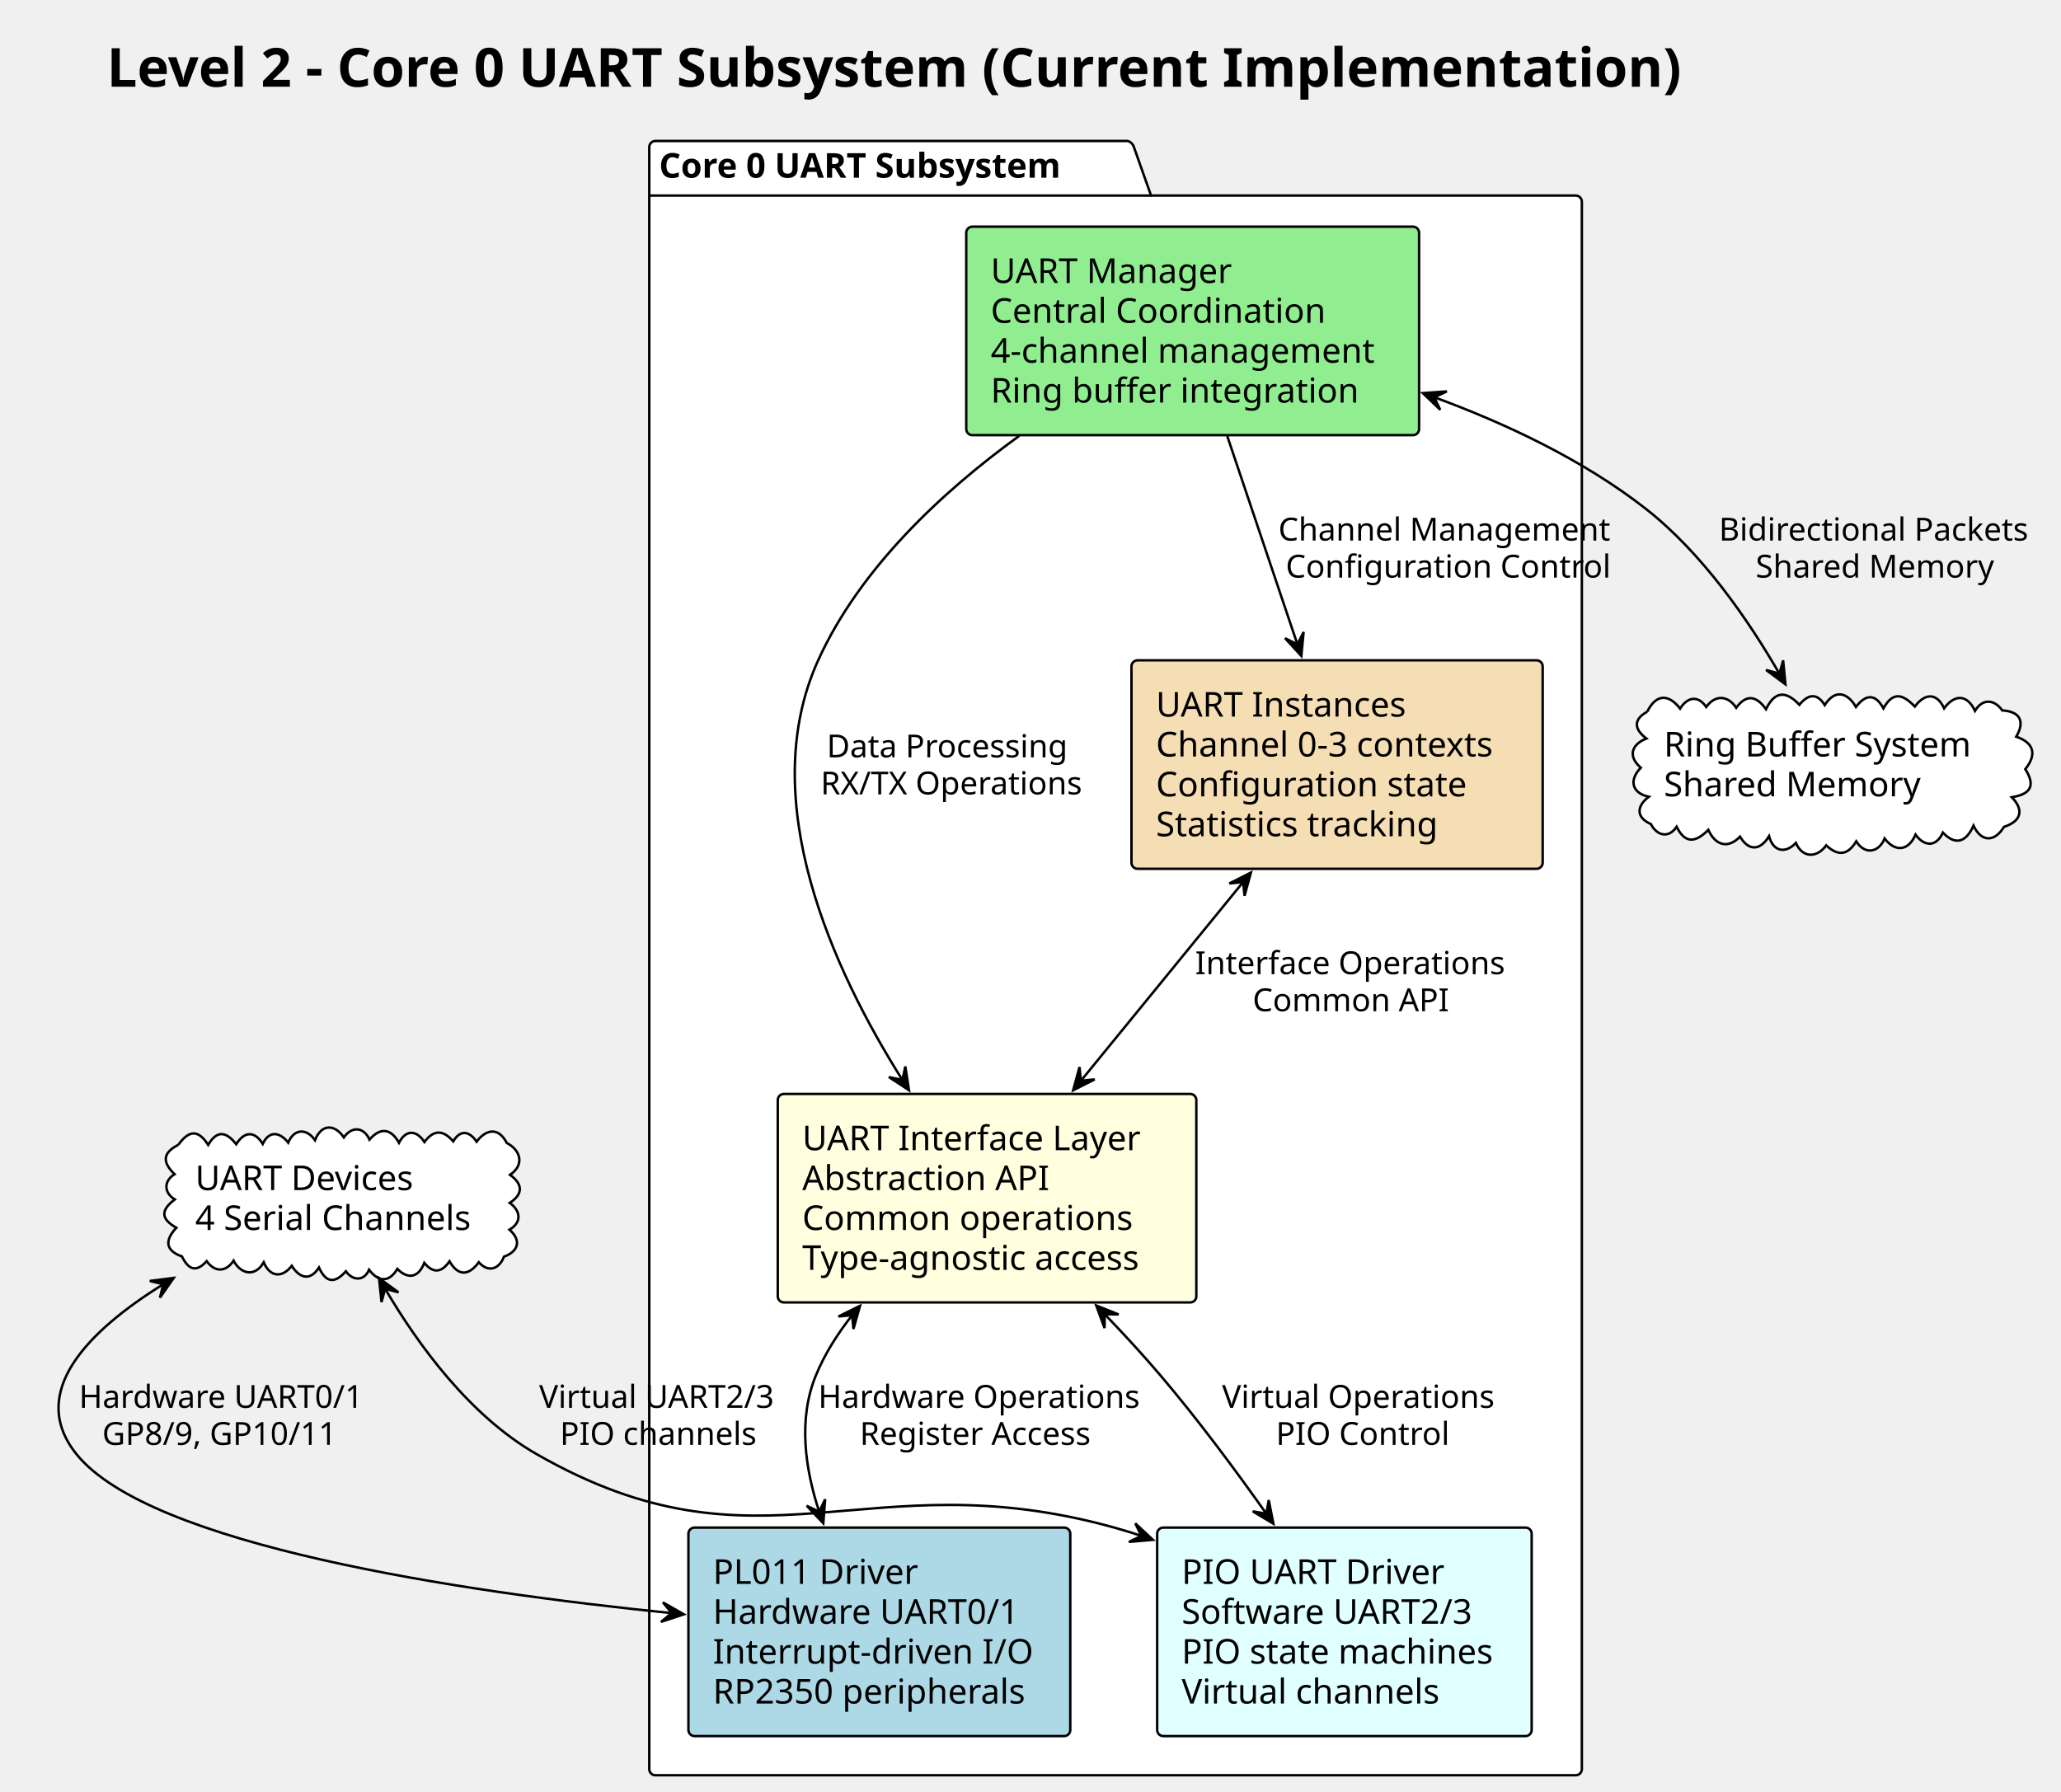
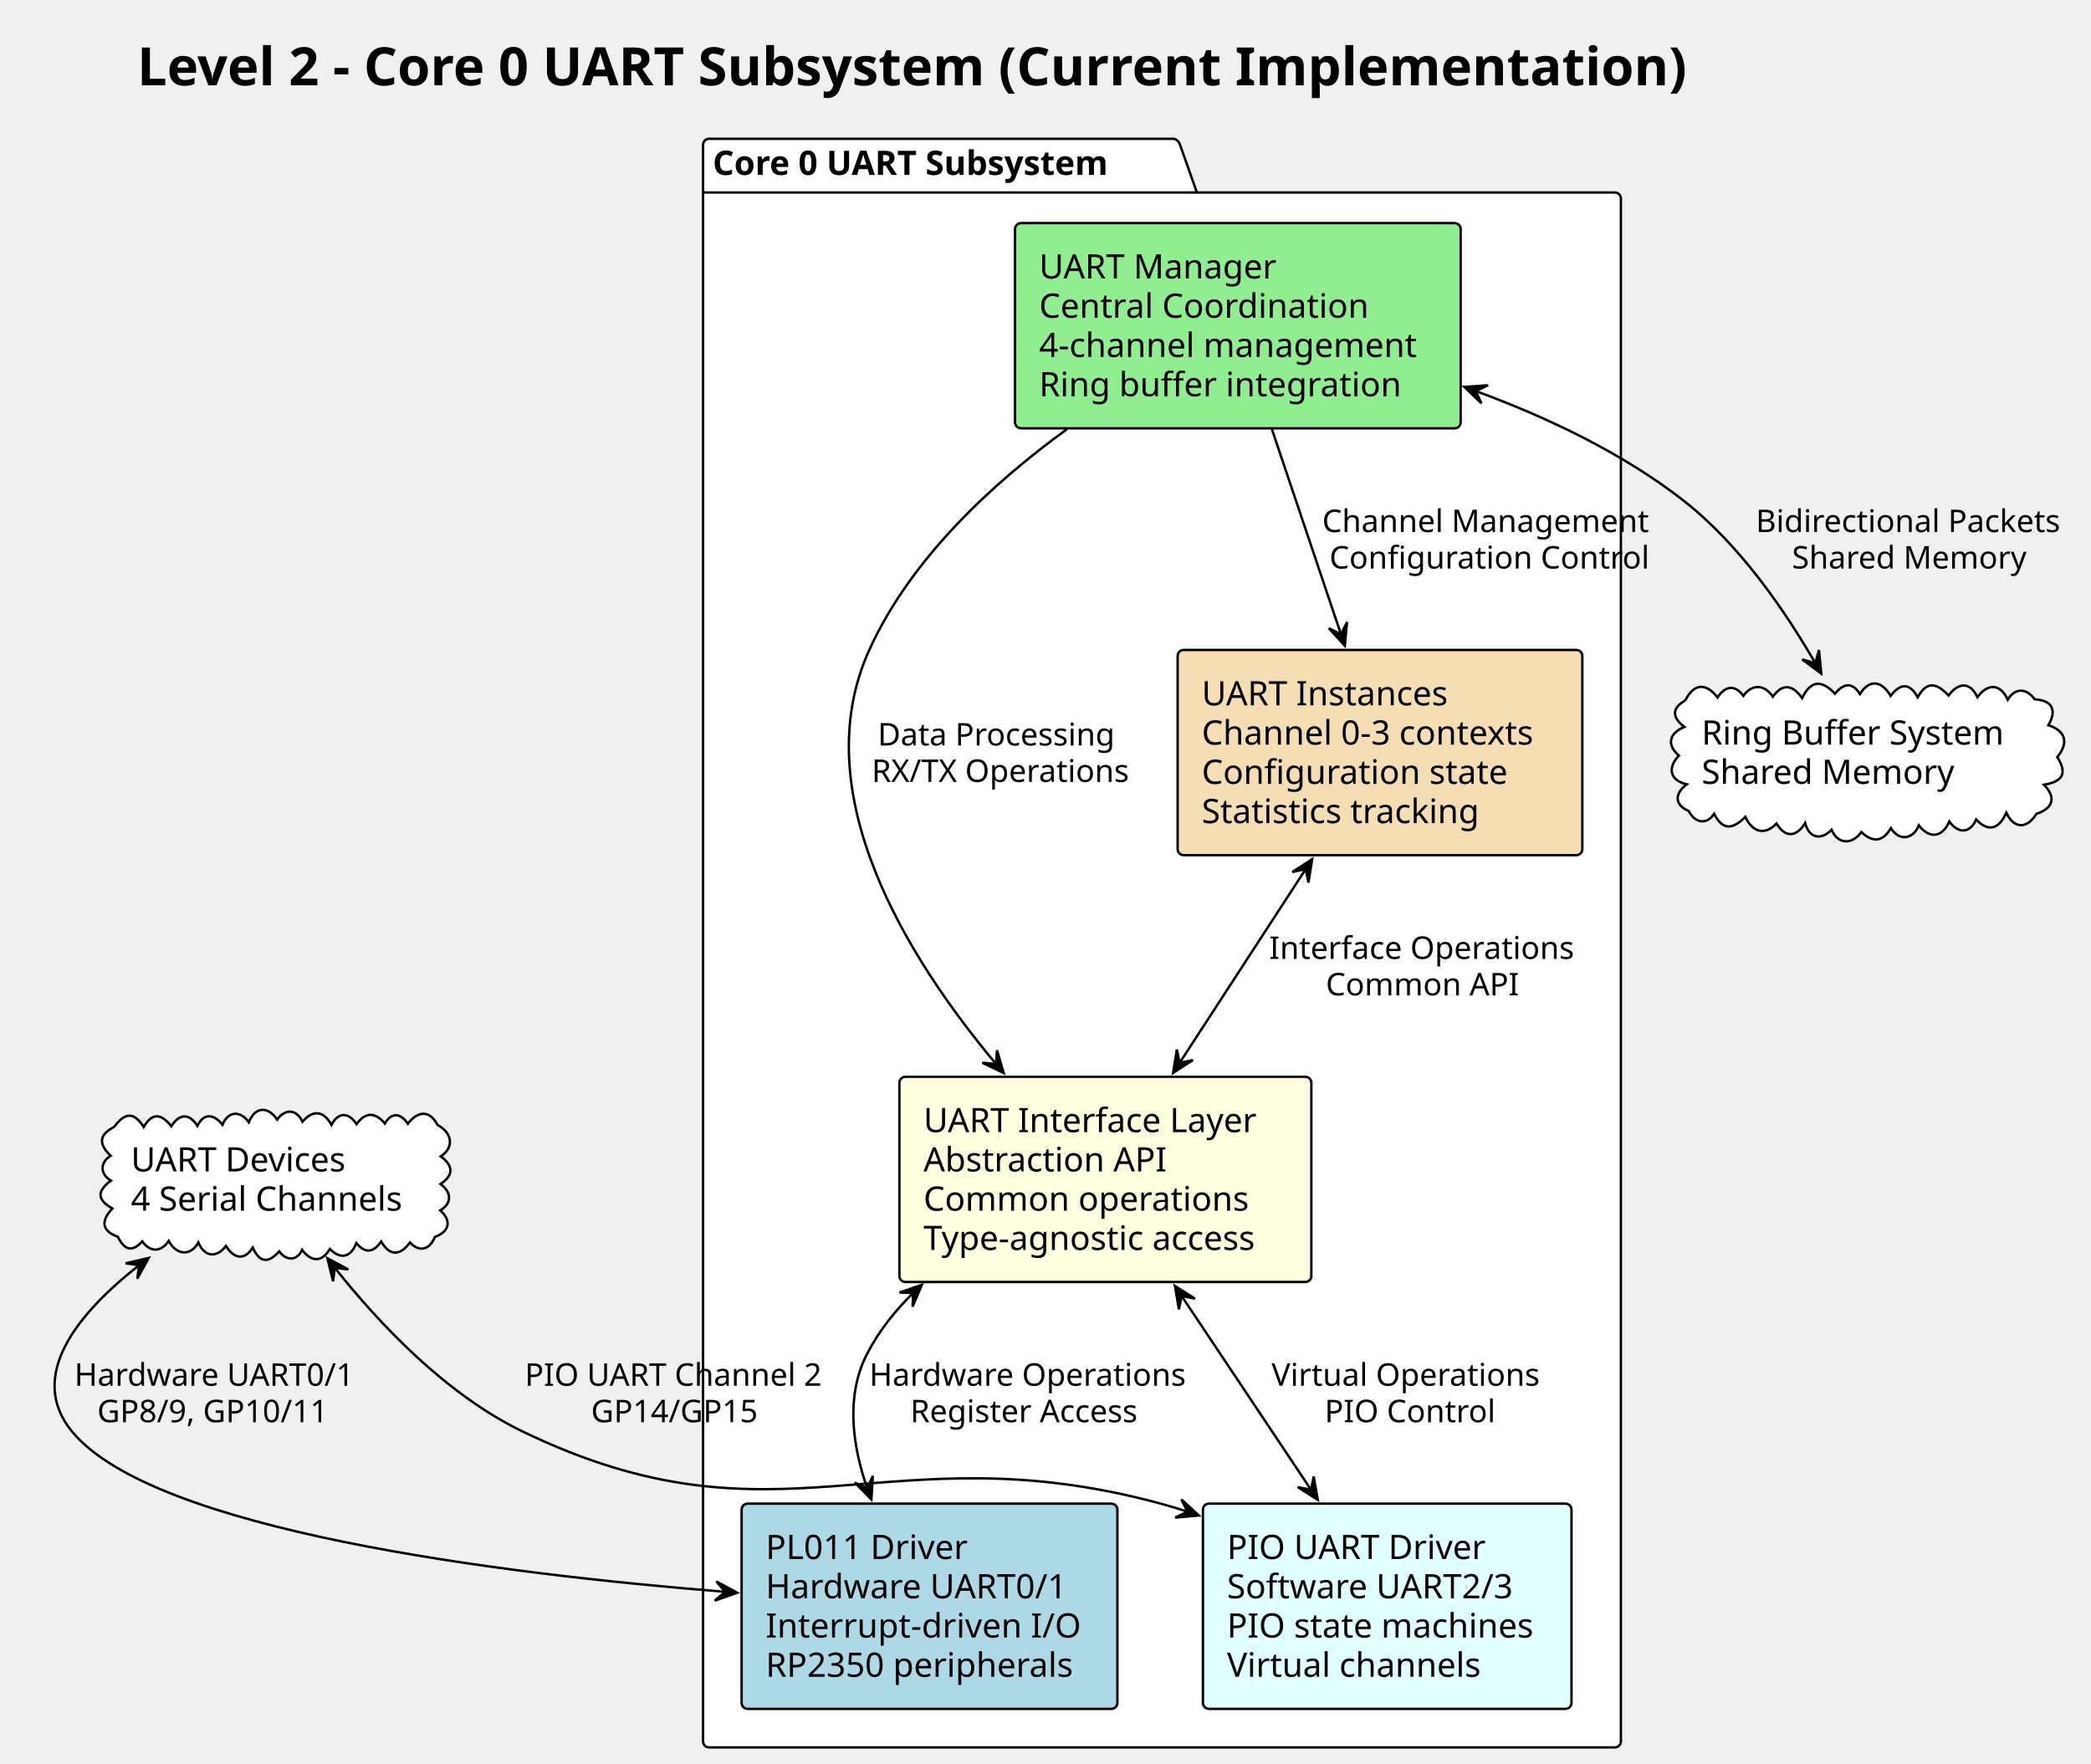
- <svg xmlns="http://www.w3.org/2000/svg" contentStyleType="text/css" height="732px" preserveAspectRatio="none" style="width:842px;height:732px;" version="1.1" viewBox="0 0 842 732" width="842px" zoomAndPan="magnify">
+ <svg xmlns="http://www.w3.org/2000/svg" contentStyleType="text/css" height="732px" preserveAspectRatio="none" style="width:868px;height:732px;" version="1.1" viewBox="0 0 868 732" width="868px" zoomAndPan="magnify">
  <defs />
  <g>
-     <text fill="#000000" font-family="Verdana" font-size="22" font-weight="bold" lengthAdjust="spacing" textLength="746" x="43.625" y="35.421">Level 2 - Core 0 UART Subsystem (Current Implementation)</text>
+     <text fill="#000000" font-family="Verdana" font-size="22" font-weight="bold" lengthAdjust="spacing" textLength="746" x="56.925" y="35.421">Level 2 - Core 0 UART Subsystem (Current Implementation)</text>
    <g id="cluster_Core 0 UART Subsystem">
-       <path d="M267.75,57.609 L460.75,57.609 A3.75,3.75 0 0 1 463.25,60.109 L470.25,79.906 L643.75,79.906 A2.5,2.5 0 0 1 646.25,82.406 L646.25,722.859 A2.5,2.5 0 0 1 643.75,725.359 L267.75,725.359 A2.5,2.5 0 0 1 265.25,722.859 L265.25,60.109 A2.5,2.5 0 0 1 267.75,57.609 " fill="#FFFFFF" style="stroke:#000000;stroke-width:1.0;" />
-       <line style="stroke:#000000;stroke-width:1.0;" x1="265.25" x2="470.25" y1="79.906" y2="79.906" />
-       <text fill="#000000" font-family="Verdana" font-size="14" font-weight="bold" lengthAdjust="spacing" textLength="192" x="269.25" y="72.605">Core 0 UART Subsystem</text>
+       <path d="M294.35,57.609 L487.35,57.609 A3.75,3.75 0 0 1 489.85,60.109 L496.85,79.906 L670.35,79.906 A2.5,2.5 0 0 1 672.85,82.406 L672.85,722.859 A2.5,2.5 0 0 1 670.35,725.359 L294.35,725.359 A2.5,2.5 0 0 1 291.85,722.859 L291.85,60.109 A2.5,2.5 0 0 1 294.35,57.609 " fill="#FFFFFF" style="stroke:#000000;stroke-width:1.0;" />
+       <line style="stroke:#000000;stroke-width:1.0;" x1="291.85" x2="496.85" y1="79.906" y2="79.906" />
+       <text fill="#000000" font-family="Verdana" font-size="14" font-weight="bold" lengthAdjust="spacing" textLength="192" x="295.85" y="72.605">Core 0 UART Subsystem</text>
    </g>
    <g id="elem_UART_MGR">
-       <rect fill="#90EE90" height="85.188" rx="2.5" ry="2.5" style="stroke:#000000;stroke-width:1.0;" width="185" x="394.75" y="92.609" />
-       <text fill="#000000" font-family="Verdana" font-size="14" lengthAdjust="spacing" textLength="102" x="404.75" y="115.605">UART Manager</text>
-       <text fill="#000000" font-family="Verdana" font-size="14" lengthAdjust="spacing" textLength="141" x="404.75" y="131.901">Central Coordination</text>
-       <text fill="#000000" font-family="Verdana" font-size="14" lengthAdjust="spacing" textLength="165" x="404.75" y="148.198">4-channel management</text>
-       <text fill="#000000" font-family="Verdana" font-size="14" lengthAdjust="spacing" textLength="153" x="404.75" y="164.495">Ring buffer integration</text>
+       <rect fill="#90EE90" height="85.188" rx="2.5" ry="2.5" style="stroke:#000000;stroke-width:1.0;" width="185" x="421.35" y="92.609" />
+       <text fill="#000000" font-family="Verdana" font-size="14" lengthAdjust="spacing" textLength="102" x="431.35" y="115.605">UART Manager</text>
+       <text fill="#000000" font-family="Verdana" font-size="14" lengthAdjust="spacing" textLength="141" x="431.35" y="131.901">Central Coordination</text>
+       <text fill="#000000" font-family="Verdana" font-size="14" lengthAdjust="spacing" textLength="165" x="431.35" y="148.198">4-channel management</text>
+       <text fill="#000000" font-family="Verdana" font-size="14" lengthAdjust="spacing" textLength="153" x="431.35" y="164.495">Ring buffer integration</text>
    </g>
    <g id="elem_UART_IF">
-       <rect fill="#FFFFE0" height="85.188" rx="2.5" ry="2.5" style="stroke:#000000;stroke-width:1.0;" width="171" x="317.75" y="446.979" />
-       <text fill="#000000" font-family="Verdana" font-size="14" lengthAdjust="spacing" textLength="142" x="327.75" y="469.974">UART Interface Layer</text>
-       <text fill="#000000" font-family="Verdana" font-size="14" lengthAdjust="spacing" textLength="103" x="327.75" y="486.271">Abstraction API</text>
-       <text fill="#000000" font-family="Verdana" font-size="14" lengthAdjust="spacing" textLength="141" x="327.75" y="502.568">Common operations</text>
-       <text fill="#000000" font-family="Verdana" font-size="14" lengthAdjust="spacing" textLength="151" x="327.75" y="518.865">Type-agnostic access</text>
+       <rect fill="#FFFFE0" height="85.188" rx="2.5" ry="2.5" style="stroke:#000000;stroke-width:1.0;" width="171" x="373.35" y="446.979" />
+       <text fill="#000000" font-family="Verdana" font-size="14" lengthAdjust="spacing" textLength="142" x="383.35" y="469.974">UART Interface Layer</text>
+       <text fill="#000000" font-family="Verdana" font-size="14" lengthAdjust="spacing" textLength="103" x="383.35" y="486.271">Abstraction API</text>
+       <text fill="#000000" font-family="Verdana" font-size="14" lengthAdjust="spacing" textLength="141" x="383.35" y="502.568">Common operations</text>
+       <text fill="#000000" font-family="Verdana" font-size="14" lengthAdjust="spacing" textLength="151" x="383.35" y="518.865">Type-agnostic access</text>
    </g>
    <g id="elem_PL011_DRV">
-       <rect fill="#ADD8E6" height="85.188" rx="2.5" ry="2.5" style="stroke:#000000;stroke-width:1.0;" width="156" x="281.25" y="624.169" />
-       <text fill="#000000" font-family="Verdana" font-size="14" lengthAdjust="spacing" textLength="87" x="291.25" y="647.164">PL011 Driver</text>
-       <text fill="#000000" font-family="Verdana" font-size="14" lengthAdjust="spacing" textLength="130" x="291.25" y="663.461">Hardware UART0/1</text>
-       <text fill="#000000" font-family="Verdana" font-size="14" lengthAdjust="spacing" textLength="129" x="291.25" y="679.758">Interrupt-driven I/O</text>
-       <text fill="#000000" font-family="Verdana" font-size="14" lengthAdjust="spacing" textLength="136" x="291.25" y="696.055">RP2350 peripherals</text>
+       <rect fill="#ADD8E6" height="85.188" rx="2.5" ry="2.5" style="stroke:#000000;stroke-width:1.0;" width="156" x="307.85" y="624.169" />
+       <text fill="#000000" font-family="Verdana" font-size="14" lengthAdjust="spacing" textLength="87" x="317.85" y="647.164">PL011 Driver</text>
+       <text fill="#000000" font-family="Verdana" font-size="14" lengthAdjust="spacing" textLength="130" x="317.85" y="663.461">Hardware UART0/1</text>
+       <text fill="#000000" font-family="Verdana" font-size="14" lengthAdjust="spacing" textLength="129" x="317.85" y="679.758">Interrupt-driven I/O</text>
+       <text fill="#000000" font-family="Verdana" font-size="14" lengthAdjust="spacing" textLength="136" x="317.85" y="696.055">RP2350 peripherals</text>
    </g>
    <g id="elem_PIO_DRV">
-       <rect fill="#E0FFFF" height="85.188" rx="2.5" ry="2.5" style="stroke:#000000;stroke-width:1.0;" width="153" x="472.75" y="624.169" />
-       <text fill="#000000" font-family="Verdana" font-size="14" lengthAdjust="spacing" textLength="109" x="482.75" y="647.164">PIO UART Driver</text>
-       <text fill="#000000" font-family="Verdana" font-size="14" lengthAdjust="spacing" textLength="125" x="482.75" y="663.461">Software UART2/3</text>
-       <text fill="#000000" font-family="Verdana" font-size="14" lengthAdjust="spacing" textLength="133" x="482.75" y="679.758">PIO state machines</text>
-       <text fill="#000000" font-family="Verdana" font-size="14" lengthAdjust="spacing" textLength="109" x="482.75" y="696.055">Virtual channels</text>
+       <rect fill="#E0FFFF" height="85.188" rx="2.5" ry="2.5" style="stroke:#000000;stroke-width:1.0;" width="153" x="499.35" y="624.169" />
+       <text fill="#000000" font-family="Verdana" font-size="14" lengthAdjust="spacing" textLength="109" x="509.35" y="647.164">PIO UART Driver</text>
+       <text fill="#000000" font-family="Verdana" font-size="14" lengthAdjust="spacing" textLength="125" x="509.35" y="663.461">Software UART2/3</text>
+       <text fill="#000000" font-family="Verdana" font-size="14" lengthAdjust="spacing" textLength="133" x="509.35" y="679.758">PIO state machines</text>
+       <text fill="#000000" font-family="Verdana" font-size="14" lengthAdjust="spacing" textLength="109" x="509.35" y="696.055">Virtual channels</text>
    </g>
    <g id="elem_UART_INST">
-       <rect fill="#F5DEB3" height="85.188" rx="2.5" ry="2.5" style="stroke:#000000;stroke-width:1.0;" width="168" x="462.25" y="269.799" />
-       <text fill="#000000" font-family="Verdana" font-size="14" lengthAdjust="spacing" textLength="109" x="472.25" y="292.795">UART Instances</text>
-       <text fill="#000000" font-family="Verdana" font-size="14" lengthAdjust="spacing" textLength="148" x="472.25" y="309.091">Channel 0-3 contexts</text>
-       <text fill="#000000" font-family="Verdana" font-size="14" lengthAdjust="spacing" textLength="131" x="472.25" y="325.388">Configuration state</text>
-       <text fill="#000000" font-family="Verdana" font-size="14" lengthAdjust="spacing" textLength="121" x="472.25" y="341.685">Statistics tracking</text>
+       <rect fill="#F5DEB3" height="85.188" rx="2.5" ry="2.5" style="stroke:#000000;stroke-width:1.0;" width="168" x="488.85" y="269.799" />
+       <text fill="#000000" font-family="Verdana" font-size="14" lengthAdjust="spacing" textLength="109" x="498.85" y="292.795">UART Instances</text>
+       <text fill="#000000" font-family="Verdana" font-size="14" lengthAdjust="spacing" textLength="148" x="498.85" y="309.091">Channel 0-3 contexts</text>
+       <text fill="#000000" font-family="Verdana" font-size="14" lengthAdjust="spacing" textLength="131" x="498.85" y="325.388">Configuration state</text>
+       <text fill="#000000" font-family="Verdana" font-size="14" lengthAdjust="spacing" textLength="121" x="498.85" y="341.685">Statistics tracking</text>
    </g>
    <g id="elem_UD">
-       <path d="M72.831,467.782 C77.073,461.942 80.835,461.185 85.048,467.81 C88.726,461.491 92.54,462.465 96.504,467.523 C99.79,462.283 103.92,461.909 107.346,467.381 C110.079,461.604 114.529,462.712 117.737,466.886 C120.144,461.067 125.288,460.945 128.684,465.88 C131.32,459.196 136.641,459.159 140.472,464.731 C143.73,460.121 148.547,460.344 150.955,465.631 C155.429,460.48 159.722,461.066 162.997,466.94 C165.86,461.391 170.214,461.731 173.392,466.627 C177.269,461.427 181.065,461.649 185.167,466.36 C188.109,461.343 191.883,462.229 194.704,466.485 C198.58,461.334 203.646,460.429 207.034,466.998 C212.685,469.955 214.453,475.88 208.363,480.035 C213.579,483.776 213.857,487.845 208.262,491.491 C212.64,494.68 213.372,499.365 208.138,502.445 C213.137,506.825 211.796,511.334 205.881,513.482 C204.006,518.483 199.579,520.197 195.613,515.757 C191.532,521.207 187.328,521.661 183.635,515.363 C180.449,519.941 177.084,520.518 173.331,516.006 C171.082,521.823 166.912,523.054 162.335,518.466 C158.9,524.222 154.539,523.787 150.784,518.81 C148.681,523.686 143.987,523.273 141.305,519.44 C136.799,524.505 133.221,524.28 130.317,517.902 C126.574,523.725 122.273,522.107 119.205,517.203 C115.251,522.325 110.297,521.835 107.743,515.769 C104.228,521.977 98.31,520.639 95.431,515.102 C92.277,519.83 87.772,519.941 84.445,515.305 C80.011,520.207 76.859,518.56 74.336,513.387 C67.161,510.833 67.524,506.479 72.054,501.65 C65.544,497.98 65.656,494.433 71.415,490.085 C66.926,487.344 66.796,482.586 71.325,479.767 C66.352,474.942 66.253,471.154 72.831,467.782 " fill="#FFFFFF" style="stroke:#000000;stroke-width:1.0;" />
-       <text fill="#000000" font-family="Verdana" font-size="14" lengthAdjust="spacing" textLength="97" x="79.75" y="486.274">UART Devices</text>
-       <text fill="#000000" font-family="Verdana" font-size="14" lengthAdjust="spacing" textLength="119" x="79.75" y="502.571">4 Serial Channels</text>
+       <path d="M47.431,467.782 C51.673,461.942 55.435,461.185 59.648,467.81 C63.326,461.491 67.14,462.465 71.104,467.523 C74.39,462.283 78.52,461.909 81.946,467.381 C84.679,461.604 89.129,462.712 92.337,466.886 C94.744,461.067 99.888,460.945 103.284,465.88 C105.92,459.196 111.241,459.159 115.072,464.731 C118.33,460.121 123.147,460.344 125.555,465.631 C130.029,460.48 134.322,461.066 137.597,466.94 C140.46,461.391 144.814,461.731 147.992,466.627 C151.869,461.427 155.665,461.649 159.767,466.36 C162.709,461.343 166.483,462.229 169.304,466.485 C173.18,461.334 178.246,460.429 181.634,466.998 C187.285,469.955 189.053,475.88 182.963,480.035 C188.179,483.776 188.457,487.845 182.862,491.491 C187.24,494.68 187.972,499.365 182.738,502.445 C187.737,506.825 186.396,511.334 180.481,513.482 C178.606,518.483 174.179,520.197 170.213,515.757 C166.132,521.207 161.928,521.661 158.235,515.363 C155.049,519.941 151.684,520.518 147.931,516.006 C145.682,521.823 141.512,523.054 136.935,518.466 C133.5,524.222 129.139,523.787 125.384,518.81 C123.281,523.686 118.587,523.273 115.905,519.44 C111.399,524.505 107.821,524.28 104.917,517.902 C101.174,523.725 96.873,522.107 93.805,517.203 C89.851,522.325 84.897,521.835 82.343,515.769 C78.828,521.977 72.91,520.639 70.031,515.102 C66.877,519.83 62.372,519.941 59.045,515.305 C54.611,520.207 51.459,518.56 48.936,513.387 C41.761,510.833 42.124,506.479 46.654,501.65 C40.144,497.98 40.256,494.433 46.015,490.085 C41.526,487.344 41.397,482.586 45.925,479.767 C40.952,474.942 40.853,471.154 47.431,467.782 " fill="#FFFFFF" style="stroke:#000000;stroke-width:1.0;" />
+       <text fill="#000000" font-family="Verdana" font-size="14" lengthAdjust="spacing" textLength="97" x="54.35" y="486.274">UART Devices</text>
+       <text fill="#000000" font-family="Verdana" font-size="14" lengthAdjust="spacing" textLength="119" x="54.35" y="502.571">4 Serial Channels</text>
    </g>
    <g id="elem_RBS">
-       <path d="M672.955,290.805 C676.523,283.614 681.55,283.318 686.393,289.526 C689.301,284.901 693.553,283.852 697.064,288.857 C700.792,283.748 705.869,284.094 709.322,289.187 C713.617,283.304 717.731,284.495 721.48,289.781 C725.128,282.214 729.707,282.2 735.119,287.977 C738.568,283.777 742.136,282.819 745.486,288.086 C749.677,281.442 754.79,282.92 758.214,288.863 C762.169,283.672 766.09,283.231 769.458,289.441 C773.495,282.184 777.542,283.799 782.279,288.702 C786.182,283.461 791.068,282.637 794.254,289.417 C798.481,283.637 803.675,283.591 806.856,290.46 C809.966,285.281 814.739,285.691 818.009,290.277 C825.305,290.728 827.375,294.742 823.711,301.014 C831.062,303.48 832.177,308.411 827.409,314.261 C831.817,321.226 829.409,324.521 821.884,325.742 C827.136,331.101 825.562,335.631 818.732,337.843 C814.915,344.051 809.546,344.316 806.249,337.351 C803.496,343.584 799.233,345.992 793.749,340.186 C790.998,346.251 786.148,345.941 782.571,341.028 C779.726,347.645 774.335,348.379 769.94,342.609 C767.555,348.408 761.872,349.405 758.344,343.768 C754.853,349.536 750.943,349.892 746.076,345.417 C742.377,350.524 736.469,350.806 733.692,344.424 C729.301,349.004 724.398,347.907 722.733,341.664 C719.203,347.423 714.6,348.022 710.869,341.864 C705.671,347.197 700.66,345.124 697.914,339.073 C693.024,343.967 688.654,345.252 684.97,337.808 C681.623,342.825 676.803,341.347 674.46,336.714 C668.101,333.913 668.746,329.234 673.591,325.56 C666.417,323.954 665.563,318.565 670.344,313.689 C664.952,309.049 666.485,304.192 672.63,301.762 C667.815,298.13 666.922,294.114 672.955,290.805 " fill="#FFFFFF" style="stroke:#000000;stroke-width:1.0;" />
-       <text fill="#000000" font-family="Verdana" font-size="14" lengthAdjust="spacing" textLength="131" x="679.75" y="309.084">Ring Buffer System</text>
-       <text fill="#000000" font-family="Verdana" font-size="14" lengthAdjust="spacing" textLength="108" x="679.75" y="325.381">Shared Memory</text>
+       <path d="M699.555,290.805 C703.123,283.614 708.15,283.318 712.992,289.526 C715.9,284.901 720.153,283.852 723.664,288.857 C727.392,283.748 732.469,284.094 735.922,289.187 C740.217,283.304 744.332,284.495 748.08,289.781 C751.727,282.214 756.307,282.2 761.719,287.977 C765.168,283.777 768.736,282.819 772.086,288.086 C776.277,281.442 781.39,282.92 784.814,288.863 C788.769,283.672 792.69,283.231 796.058,289.441 C800.095,282.184 804.142,283.799 808.879,288.702 C812.782,283.461 817.668,282.637 820.854,289.417 C825.081,283.637 830.275,283.591 833.456,290.46 C836.566,285.281 841.339,285.691 844.609,290.277 C851.905,290.728 853.975,294.742 850.311,301.014 C857.662,303.48 858.777,308.411 854.009,314.261 C858.417,321.226 856.009,324.521 848.484,325.742 C853.736,331.101 852.162,335.631 845.332,337.843 C841.515,344.051 836.146,344.316 832.849,337.351 C830.096,343.584 825.833,345.992 820.349,340.186 C817.598,346.251 812.748,345.941 809.171,341.028 C806.326,347.645 800.935,348.379 796.54,342.609 C794.155,348.408 788.472,349.405 784.944,343.768 C781.453,349.536 777.543,349.892 772.676,345.417 C768.977,350.524 763.069,350.806 760.292,344.424 C755.901,349.004 750.998,347.907 749.333,341.664 C745.803,347.423 741.2,348.022 737.469,341.864 C732.271,347.197 727.26,345.124 724.514,339.073 C719.624,343.967 715.254,345.252 711.57,337.808 C708.223,342.825 703.403,341.347 701.06,336.714 C694.701,333.913 695.346,329.234 700.191,325.56 C693.017,323.954 692.163,318.565 696.944,313.689 C691.552,309.049 693.085,304.192 699.23,301.762 C694.415,298.13 693.522,294.114 699.555,290.805 " fill="#FFFFFF" style="stroke:#000000;stroke-width:1.0;" />
+       <text fill="#000000" font-family="Verdana" font-size="14" lengthAdjust="spacing" textLength="131" x="706.35" y="309.084">Ring Buffer System</text>
+       <text fill="#000000" font-family="Verdana" font-size="14" lengthAdjust="spacing" textLength="108" x="706.35" y="325.381">Shared Memory</text>
    </g>
    <g id="link_UD_PL011_DRV">
-       <path d="M66.84,524.649 C35.88,543.869 11,569.019 31.25,594.169 C61.25,631.429 187.63,650.339 274.46,659.119 " fill="none" id="UD-PL011_DRV" style="stroke:#000000;stroke-width:1.0;" />
-       <polygon fill="#000000" points="70.97,522.149,61.199,523.388,66.693,524.739,65.342,530.232,70.97,522.149" style="stroke:#000000;stroke-width:1.0;" />
-       <polygon fill="#000000" points="279.39,659.609,270.834,654.731,274.415,659.11,270.036,662.691,279.39,659.609" style="stroke:#000000;stroke-width:1.0;" />
-       <text fill="#000000" font-family="Verdana" font-size="13" lengthAdjust="spacing" textLength="119" x="32.25" y="575.236">Hardware UART0/1</text>
-       <text fill="#000000" font-family="Verdana" font-size="13" lengthAdjust="spacing" textLength="100" x="41.75" y="590.369">GP8/9, GP10/11</text>
+       <path d="M58.07,524.939 C32.24,545.139 11,571.149 29.85,594.169 C63.48,635.239 206.88,653.249 301.11,660.779 " fill="none" id="UD-PL011_DRV" style="stroke:#000000;stroke-width:1.0;" />
+       <polygon fill="#000000" points="61.74,522.159,52.153,524.414,57.757,525.182,56.989,530.787,61.74,522.159" style="stroke:#000000;stroke-width:1.0;" />
+       <polygon fill="#000000" points="306.01,661.159,297.359,656.452,301.026,660.76,296.719,664.427,306.01,661.159" style="stroke:#000000;stroke-width:1.0;" />
+       <text fill="#000000" font-family="Verdana" font-size="13" lengthAdjust="spacing" textLength="119" x="30.85" y="575.236">Hardware UART0/1</text>
+       <text fill="#000000" font-family="Verdana" font-size="13" lengthAdjust="spacing" textLength="100" x="40.35" y="590.369">GP8/9, GP10/11</text>
    </g>
    <g id="link_UD_PIO_DRV">
-       <path d="M157.24,526.419 C170.93,549.729 192.05,578.599 219.25,594.169 C311.02,646.689 353.39,595.819 455.25,624.169 C458.97,625.209 462.74,626.369 466.52,627.619 " fill="none" id="UD-PIO_DRV" style="stroke:#000000;stroke-width:1.0;" />
-       <polygon fill="#000000" points="154.85,522.239,155.863,532.036,157.34,526.575,162.801,528.052,154.85,522.239" style="stroke:#000000;stroke-width:1.0;" />
-       <polygon fill="#000000" points="471.02,629.169,463.813,622.457,466.293,627.541,461.208,630.021,471.02,629.169" style="stroke:#000000;stroke-width:1.0;" />
-       <text fill="#000000" font-family="Verdana" font-size="13" lengthAdjust="spacing" textLength="99" x="220.25" y="575.236">Virtual UART2/3</text>
-       <text fill="#000000" font-family="Verdana" font-size="13" lengthAdjust="spacing" textLength="82" x="228.75" y="590.369">PIO channels</text>
+       <path d="M138.8,526.039 C157.44,549.559 185.09,578.809 216.85,594.169 C323.56,645.779 367.45,593.169 481.85,624.169 C485.58,625.179 489.35,626.319 493.13,627.559 " fill="none" id="UD-PIO_DRV" style="stroke:#000000;stroke-width:1.0;" />
+       <polygon fill="#000000" points="135.89,522.309,138.265,531.867,138.963,526.254,144.576,526.951,135.89,522.309" style="stroke:#000000;stroke-width:1.0;" />
+       <polygon fill="#000000" points="497.64,629.089,490.409,622.403,492.907,627.478,487.831,629.976,497.64,629.089" style="stroke:#000000;stroke-width:1.0;" />
+       <text fill="#000000" font-family="Verdana" font-size="13" lengthAdjust="spacing" textLength="127" x="217.85" y="575.236">PIO UART Channel 2</text>
+       <text fill="#000000" font-family="Verdana" font-size="13" lengthAdjust="spacing" textLength="72" x="245.35" y="590.369">GP14/GP15</text>
    </g>
    <g id="link_UART_MGR_RBS">
-       <path d="M585.78,162.239 C615.5,173.149 646.93,188.019 672.25,207.799 C695.43,225.899 714.31,253.339 727.05,275.439 " fill="none" id="UART_MGR-RBS" style="stroke:#000000;stroke-width:1.0;" />
-       <polygon fill="#000000" points="581.28,160.619,588.383,167.442,585.982,162.32,591.104,159.919,581.28,160.619" style="stroke:#000000;stroke-width:1.0;" />
-       <polygon fill="#000000" points="729.42,279.609,728.483,269.805,726.964,275.254,721.515,273.735,729.42,279.609" style="stroke:#000000;stroke-width:1.0;" />
-       <text fill="#000000" font-family="Verdana" font-size="13" lengthAdjust="spacing" textLength="132" x="702.25" y="220.866">Bidirectional Packets</text>
-       <text fill="#000000" font-family="Verdana" font-size="13" lengthAdjust="spacing" textLength="102" x="717.25" y="235.999">Shared Memory</text>
+       <path d="M612.38,162.239 C642.1,173.149 673.53,188.019 698.85,207.799 C722.03,225.899 740.91,253.339 753.65,275.439 " fill="none" id="UART_MGR-RBS" style="stroke:#000000;stroke-width:1.0;" />
+       <polygon fill="#000000" points="607.88,160.619,614.983,167.442,612.582,162.32,617.704,159.919,607.88,160.619" style="stroke:#000000;stroke-width:1.0;" />
+       <polygon fill="#000000" points="756.02,279.609,755.083,269.805,753.564,275.254,748.115,273.735,756.02,279.609" style="stroke:#000000;stroke-width:1.0;" />
+       <text fill="#000000" font-family="Verdana" font-size="13" lengthAdjust="spacing" textLength="132" x="728.85" y="220.866">Bidirectional Packets</text>
+       <text fill="#000000" font-family="Verdana" font-size="13" lengthAdjust="spacing" textLength="102" x="743.85" y="235.999">Shared Memory</text>
    </g>
    <g id="link_UART_MGR_UART_INST">
-       <path d="M501.38,178.169 C510.04,203.859 521.14,236.819 530.13,263.519 " fill="none" id="UART_MGR-to-UART_INST" style="stroke:#000000;stroke-width:1.0;" />
-       <polygon fill="#000000" points="531.65,268.029,532.581,258.225,530.06,263.289,524.996,260.768,531.65,268.029" style="stroke:#000000;stroke-width:1.0;" />
-       <text fill="#000000" font-family="Verdana" font-size="13" lengthAdjust="spacing" textLength="141" x="522.25" y="220.866">Channel Management</text>
-       <text fill="#000000" font-family="Verdana" font-size="13" lengthAdjust="spacing" textLength="135" x="525.25" y="235.999">Configuration Control</text>
+       <path d="M527.98,178.169 C536.64,203.859 547.74,236.819 556.73,263.519 " fill="none" id="UART_MGR-to-UART_INST" style="stroke:#000000;stroke-width:1.0;" />
+       <polygon fill="#000000" points="558.25,268.029,559.181,258.225,556.66,263.289,551.596,260.768,558.25,268.029" style="stroke:#000000;stroke-width:1.0;" />
+       <text fill="#000000" font-family="Verdana" font-size="13" lengthAdjust="spacing" textLength="141" x="548.85" y="220.866">Channel Management</text>
+       <text fill="#000000" font-family="Verdana" font-size="13" lengthAdjust="spacing" textLength="135" x="551.85" y="235.999">Configuration Control</text>
    </g>
    <g id="link_UART_INST_UART_IF">
-       <path d="M507.97,360.289 C487.39,385.499 462.09,416.489 441.52,441.699 " fill="none" id="UART_INST-UART_IF" style="stroke:#000000;stroke-width:1.0;" />
-       <polygon fill="#000000" points="511.04,356.529,502.25,360.973,507.878,360.403,508.448,366.031,511.04,356.529" style="stroke:#000000;stroke-width:1.0;" />
-       <polygon fill="#000000" points="438.43,445.479,447.22,441.036,441.591,441.606,441.022,435.978,438.43,445.479" style="stroke:#000000;stroke-width:1.0;" />
-       <text fill="#000000" font-family="Verdana" font-size="13" lengthAdjust="spacing" textLength="130" x="488.25" y="398.046">Interface Operations</text>
-       <text fill="#000000" font-family="Verdana" font-size="13" lengthAdjust="spacing" textLength="83" x="511.75" y="413.179">Common API</text>
+       <path d="M542.11,360.629 C525.81,385.679 505.85,416.359 489.55,441.399 " fill="none" id="UART_INST-UART_IF" style="stroke:#000000;stroke-width:1.0;" />
+       <polygon fill="#000000" points="544.72,356.619,536.454,361.974,541.99,360.808,543.156,366.343,544.72,356.619" style="stroke:#000000;stroke-width:1.0;" />
+       <polygon fill="#000000" points="486.96,445.389,495.226,440.034,489.69,441.201,488.524,435.666,486.96,445.389" style="stroke:#000000;stroke-width:1.0;" />
+       <text fill="#000000" font-family="Verdana" font-size="13" lengthAdjust="spacing" textLength="130" x="526.85" y="398.046">Interface Operations</text>
+       <text fill="#000000" font-family="Verdana" font-size="13" lengthAdjust="spacing" textLength="83" x="550.35" y="413.179">Common API</text>
    </g>
    <g id="link_UART_IF_PL011_DRV">
-       <path d="M348.39,537.099 C342.24,544.819 336.89,553.239 333.25,562.169 C326.05,579.839 328.84,600.029 334.74,617.869 " fill="none" id="UART_IF-PL011_DRV" style="stroke:#000000;stroke-width:1.0;" />
-       <polygon fill="#000000" points="351.35,533.549,342.517,537.906,348.151,537.392,348.665,543.025,351.35,533.549" style="stroke:#000000;stroke-width:1.0;" />
-       <polygon fill="#000000" points="336.35,622.399,337.113,612.58,334.679,617.687,329.572,615.253,336.35,622.399" style="stroke:#000000;stroke-width:1.0;" />
-       <text fill="#000000" font-family="Verdana" font-size="13" lengthAdjust="spacing" textLength="135" x="334.25" y="575.236">Hardware Operations</text>
-       <text fill="#000000" font-family="Verdana" font-size="13" lengthAdjust="spacing" textLength="101" x="351.25" y="590.369">Register Access</text>
+       <path d="M379.37,536.419 C371.56,544.029 364.74,552.609 359.85,562.169 C351.06,579.379 353.74,599.749 360,617.849 " fill="none" id="UART_IF-PL011_DRV" style="stroke:#000000;stroke-width:1.0;" />
+       <polygon fill="#000000" points="382.69,533.319,373.382,536.537,379.035,536.731,378.841,542.385,382.69,533.319" style="stroke:#000000;stroke-width:1.0;" />
+       <polygon fill="#000000" points="361.72,622.469,362.332,612.639,359.977,617.783,354.833,615.428,361.72,622.469" style="stroke:#000000;stroke-width:1.0;" />
+       <text fill="#000000" font-family="Verdana" font-size="13" lengthAdjust="spacing" textLength="135" x="360.85" y="575.236">Hardware Operations</text>
+       <text fill="#000000" font-family="Verdana" font-size="13" lengthAdjust="spacing" textLength="101" x="377.85" y="590.369">Register Access</text>
    </g>
    <g id="link_UART_IF_PIO_DRV">
-       <path d="M451.19,536.849 C459.12,545.079 467.08,553.729 474.25,562.169 C489.36,579.959 504.7,600.609 517.55,618.769 " fill="none" id="UART_IF-PIO_DRV" style="stroke:#000000;stroke-width:1.0;" />
-       <polygon fill="#000000" points="447.85,533.409,451.255,542.651,451.335,536.995,456.991,537.074,447.85,533.409" style="stroke:#000000;stroke-width:1.0;" />
-       <polygon fill="#000000" points="520.23,622.579,518.328,612.916,517.355,618.489,511.782,617.516,520.23,622.579" style="stroke:#000000;stroke-width:1.0;" />
-       <text fill="#000000" font-family="Verdana" font-size="13" lengthAdjust="spacing" textLength="115" x="499.25" y="575.236">Virtual Operations</text>
-       <text fill="#000000" font-family="Verdana" font-size="13" lengthAdjust="spacing" textLength="71" x="521.25" y="590.369">PIO Control</text>
+       <path d="M490.4,537.819 C507.13,562.869 527.62,593.549 544.35,618.589 " fill="none" id="UART_IF-PIO_DRV" style="stroke:#000000;stroke-width:1.0;" />
+       <polygon fill="#000000" points="487.72,533.799,489.384,543.507,490.493,537.96,496.041,539.069,487.72,533.799" style="stroke:#000000;stroke-width:1.0;" />
+       <polygon fill="#000000" points="547.01,622.579,545.346,612.872,544.236,618.419,538.689,617.31,547.01,622.579" style="stroke:#000000;stroke-width:1.0;" />
+       <text fill="#000000" font-family="Verdana" font-size="13" lengthAdjust="spacing" textLength="115" x="527.85" y="575.236">Virtual Operations</text>
+       <text fill="#000000" font-family="Verdana" font-size="13" lengthAdjust="spacing" textLength="71" x="549.85" y="590.369">PIO Control</text>
    </g>
    <g id="link_UART_MGR_UART_IF">
-       <path d="M416.41,178.079 C385.03,200.839 351.39,232.069 334.25,269.799 C308.37,326.769 340.24,396.209 368.73,441.369 " fill="none" id="UART_MGR-to-UART_IF" style="stroke:#000000;stroke-width:1.0;" />
-       <polygon fill="#000000" points="371.37,445.479,369.868,435.746,368.666,441.274,363.139,440.072,371.37,445.479" style="stroke:#000000;stroke-width:1.0;" />
-       <text fill="#000000" font-family="Verdana" font-size="13" lengthAdjust="spacing" textLength="104" x="337.75" y="309.456">Data Processing</text>
-       <text fill="#000000" font-family="Verdana" font-size="13" lengthAdjust="spacing" textLength="109" x="335.25" y="324.589">RX/TX Operations</text>
+       <path d="M443.01,178.079 C411.63,200.839 377.99,232.069 360.85,269.799 C333.94,329.019 376.43,397.489 413.6,441.829 " fill="none" id="UART_MGR-to-UART_IF" style="stroke:#000000;stroke-width:1.0;" />
+       <polygon fill="#000000" points="416.65,445.419,413.868,435.972,413.411,441.61,407.773,441.154,416.65,445.419" style="stroke:#000000;stroke-width:1.0;" />
+       <text fill="#000000" font-family="Verdana" font-size="13" lengthAdjust="spacing" textLength="104" x="364.35" y="309.456">Data Processing</text>
+       <text fill="#000000" font-family="Verdana" font-size="13" lengthAdjust="spacing" textLength="109" x="361.85" y="324.589">RX/TX Operations</text>
    </g>
  </g>
</svg>
